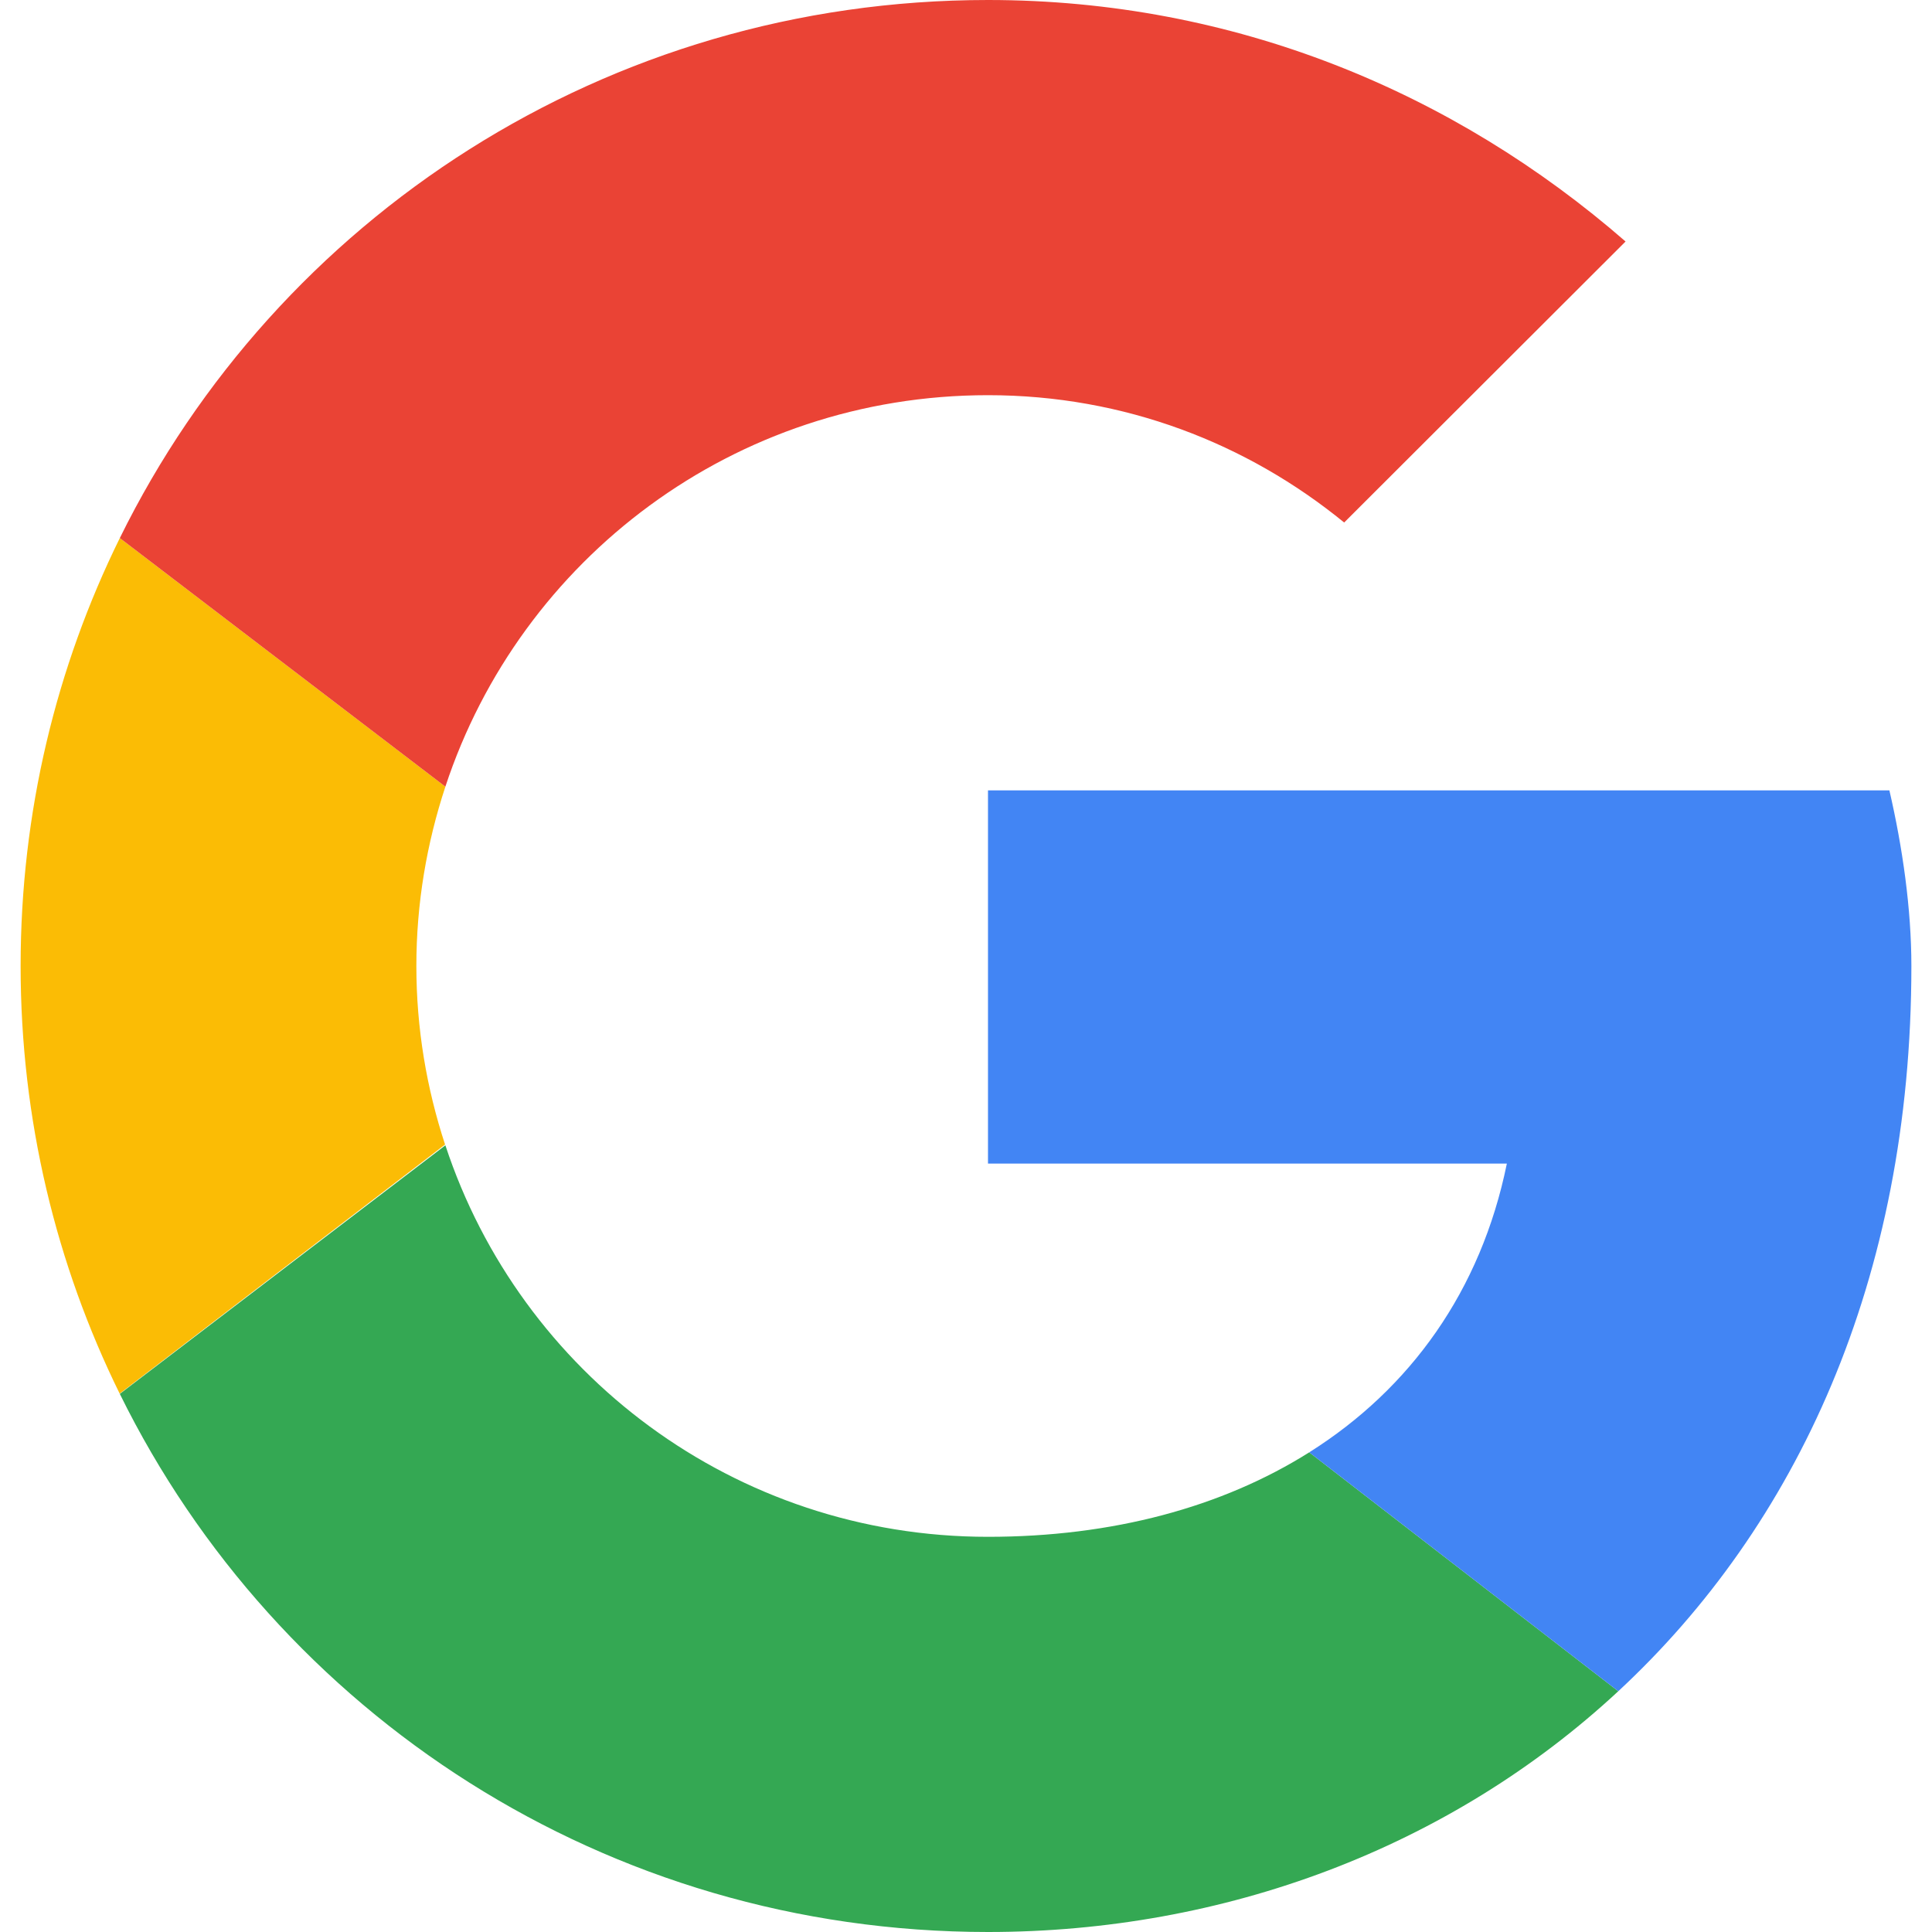
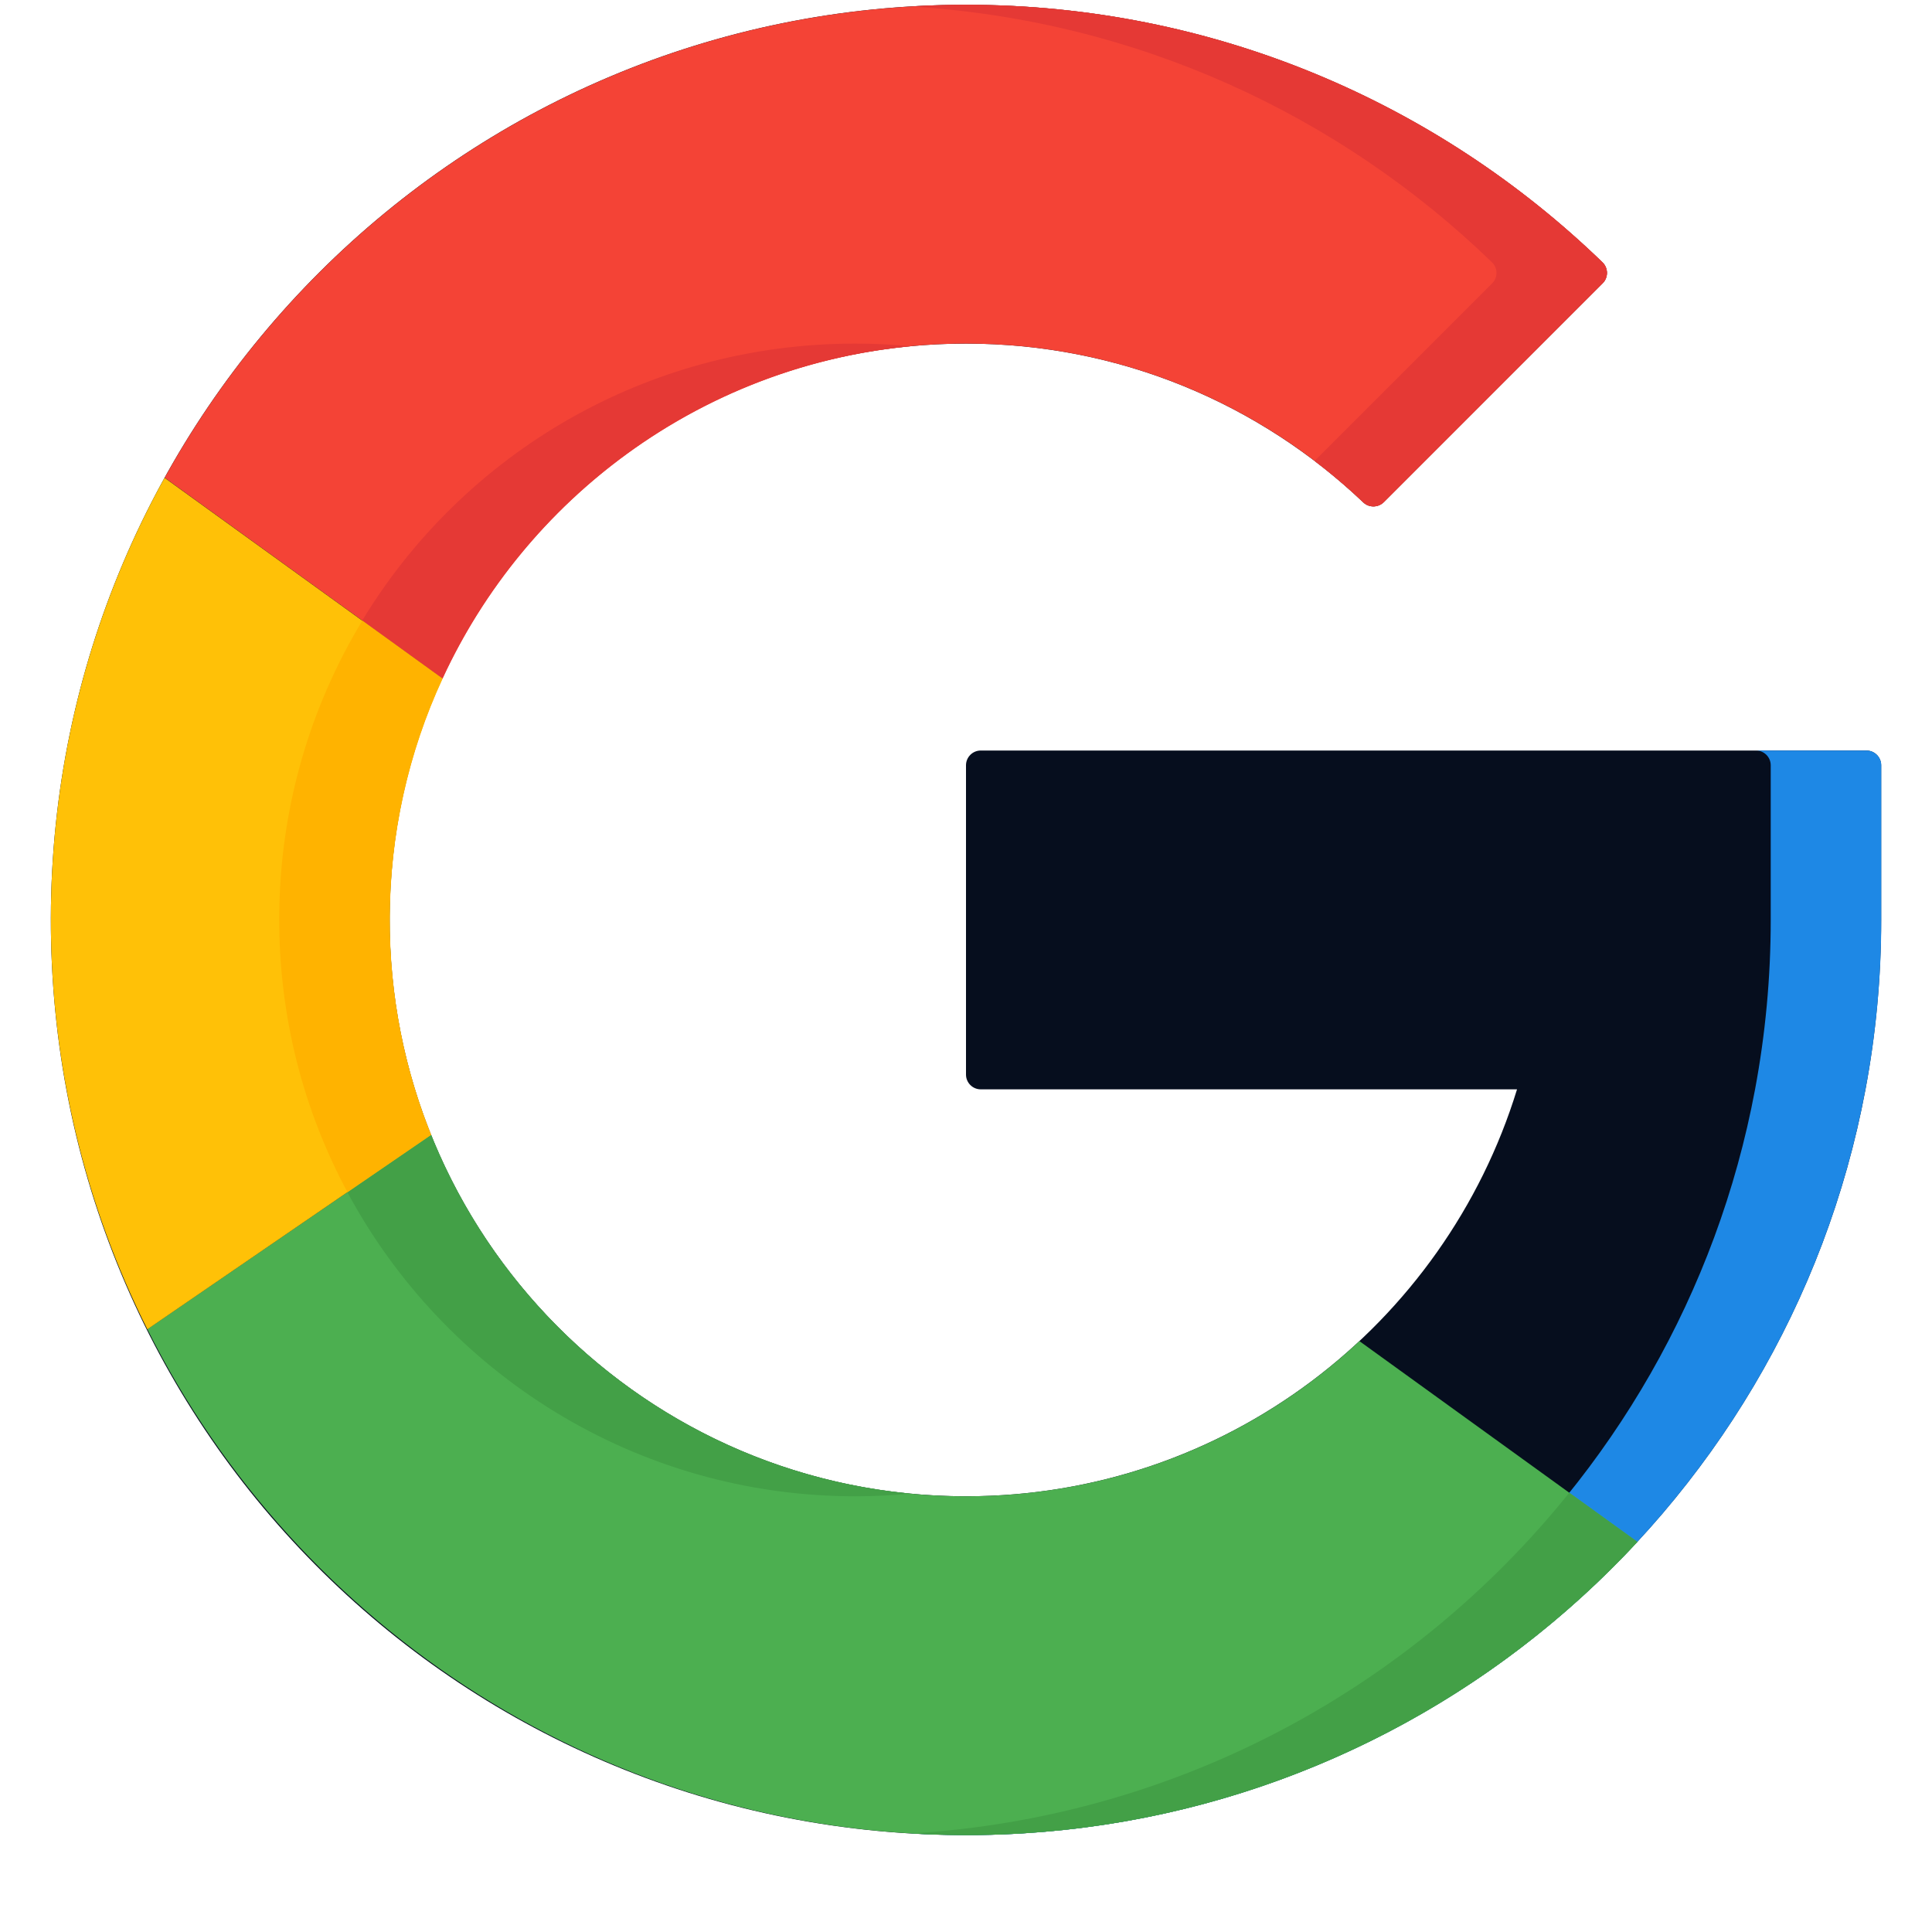
- <svg xmlns="http://www.w3.org/2000/svg" enable-background="new 0 0 128 128" id="Social_Icons" version="1.1" viewBox="0 0 128 128" xml:space="preserve">
-   <g id="_x31__stroke">
-     <g id="Google">
-       <rect clip-rule="evenodd" fill="none" fill-rule="evenodd" height="128" width="128" />
-       <path clip-rule="evenodd" d="M27.585,64c0-4.157,0.69-8.143,1.923-11.881L7.938,35.648    C3.734,44.183,1.366,53.801,1.366,64c0,10.191,2.366,19.802,6.563,28.332l21.558-16.503C28.266,72.108,27.585,68.137,27.585,64" fill="#FBBC05" fill-rule="evenodd" />
-       <path clip-rule="evenodd" d="M65.457,26.182c9.031,0,17.188,3.2,23.597,8.436L107.698,16    C96.337,6.109,81.771,0,65.457,0C40.129,0,18.361,14.484,7.938,35.648l21.569,16.471C34.477,37.033,48.644,26.182,65.457,26.182" fill="#EA4335" fill-rule="evenodd" />
-       <path clip-rule="evenodd" d="M65.457,101.818c-16.812,0-30.979-10.851-35.949-25.937    L7.938,92.349C18.361,113.516,40.129,128,65.457,128c15.632,0,30.557-5.551,41.758-15.951L86.741,96.221    C80.964,99.86,73.689,101.818,65.457,101.818" fill="#34A853" fill-rule="evenodd" />
-       <path clip-rule="evenodd" d="M126.634,64c0-3.782-0.583-7.855-1.457-11.636H65.457v24.727    h34.376c-1.719,8.431-6.397,14.912-13.092,19.13l20.474,15.828C118.981,101.129,126.634,84.861,126.634,64" fill="#4285F4" fill-rule="evenodd" />
-     </g>
-   </g>
+ <svg xmlns="http://www.w3.org/2000/svg" width="19" height="19" viewBox="0 0 19 19" fill="none">
+   <path d="M18.355 7.381C18.435 7.381 18.5 7.446 18.5 7.526V9.047C18.5 9.616 18.447 10.173 18.346 10.713C17.561 14.907 13.866 18.077 9.436 18.047C4.466 18.012 0.489 13.997 0.5 9.027C0.511 4.065 4.536 0.047 9.5 0.047C11.932 0.047 14.138 1.012 15.758 2.579C15.817 2.635 15.818 2.729 15.761 2.786L13.609 4.938C13.553 4.993 13.464 4.995 13.407 4.941C12.39 3.973 11.015 3.379 9.5 3.379C6.372 3.379 3.853 5.88 3.832 9.007C3.811 12.156 6.357 14.715 9.5 14.715C12.05 14.715 14.207 13.03 14.919 10.713H9.645C9.565 10.713 9.5 10.648 9.5 10.568V7.526C9.5 7.446 9.565 7.381 9.645 7.381H18.355V7.381Z" fill="#060E1E" />
+   <path d="M18.356 7.381H17.269C17.349 7.381 17.414 7.446 17.414 7.526V9.047C17.414 9.616 17.361 10.173 17.26 10.713C16.512 14.714 13.114 17.783 8.957 18.03C9.116 18.04 9.276 18.045 9.437 18.047C13.867 18.077 17.562 14.907 18.346 10.713C18.448 10.173 18.501 9.616 18.501 9.047V7.526C18.501 7.446 18.436 7.381 18.356 7.381Z" fill="#1E88E5" />
+   <path d="M4.352 6.673L1.619 4.698C3.153 1.925 6.108 0.047 9.501 0.047C11.933 0.047 14.139 1.012 15.759 2.579C15.818 2.635 15.819 2.729 15.761 2.786L13.61 4.938C13.554 4.993 13.465 4.995 13.408 4.941C12.391 3.973 11.015 3.379 9.501 3.379C7.218 3.379 5.25 4.728 4.352 6.673Z" fill="#F44336" />
+   <path d="M3.562 6.103L4.352 6.673C5.171 4.898 6.882 3.62 8.91 3.41C8.925 3.408 8.94 3.406 8.956 3.405C8.777 3.388 8.596 3.379 8.413 3.379C6.351 3.379 4.554 4.466 3.562 6.103Z" fill="#E53935" />
+   <path d="M14.672 2.579C14.731 2.635 14.732 2.729 14.675 2.786L12.928 4.533C13.095 4.66 13.255 4.796 13.408 4.941C13.464 4.995 13.554 4.993 13.609 4.938L15.761 2.786C15.819 2.729 15.817 2.635 15.759 2.579C14.139 1.012 11.932 0.047 9.5 0.047C9.318 0.047 9.137 0.053 8.957 0.064C11.173 0.196 13.174 1.129 14.672 2.579Z" fill="#E53935" />
+   <path d="M16.103 15.164C14.459 16.937 12.109 18.047 9.501 18.047C5.977 18.047 2.927 16.022 1.449 13.072L4.24 11.16C5.077 13.244 7.117 14.715 9.501 14.715C10.996 14.715 12.357 14.136 13.369 13.189L16.103 15.164Z" fill="#4CAF50" />
+   <path d="M4.239 11.16L3.416 11.724C4.372 13.505 6.251 14.715 8.413 14.715C8.596 14.715 8.777 14.706 8.955 14.689C6.809 14.485 5.012 13.083 4.239 11.16Z" fill="#43A047" />
+   <path d="M9.501 18.047C12.11 18.047 14.459 16.937 16.103 15.163L15.433 14.68C13.89 16.6 11.575 17.874 8.959 18.031C9.138 18.041 9.319 18.047 9.501 18.047Z" fill="#43A047" />
+   <path d="M3.832 9.048C3.832 9.795 3.976 10.508 4.239 11.161L1.449 13.073C0.842 11.862 0.5 10.495 0.5 9.048C0.5 7.471 0.906 5.988 1.618 4.699L4.352 6.674C4.018 7.396 3.832 8.2 3.832 9.048Z" fill="#FFC107" />
+   <path d="M3.417 11.724L4.24 11.16C3.977 10.507 3.833 9.794 3.833 9.047C3.833 8.2 4.019 7.395 4.352 6.674L3.563 6.104C3.051 6.95 2.753 7.942 2.746 9.008C2.74 9.991 2.983 10.916 3.417 11.724Z" fill="#FFB300" />
</svg>
